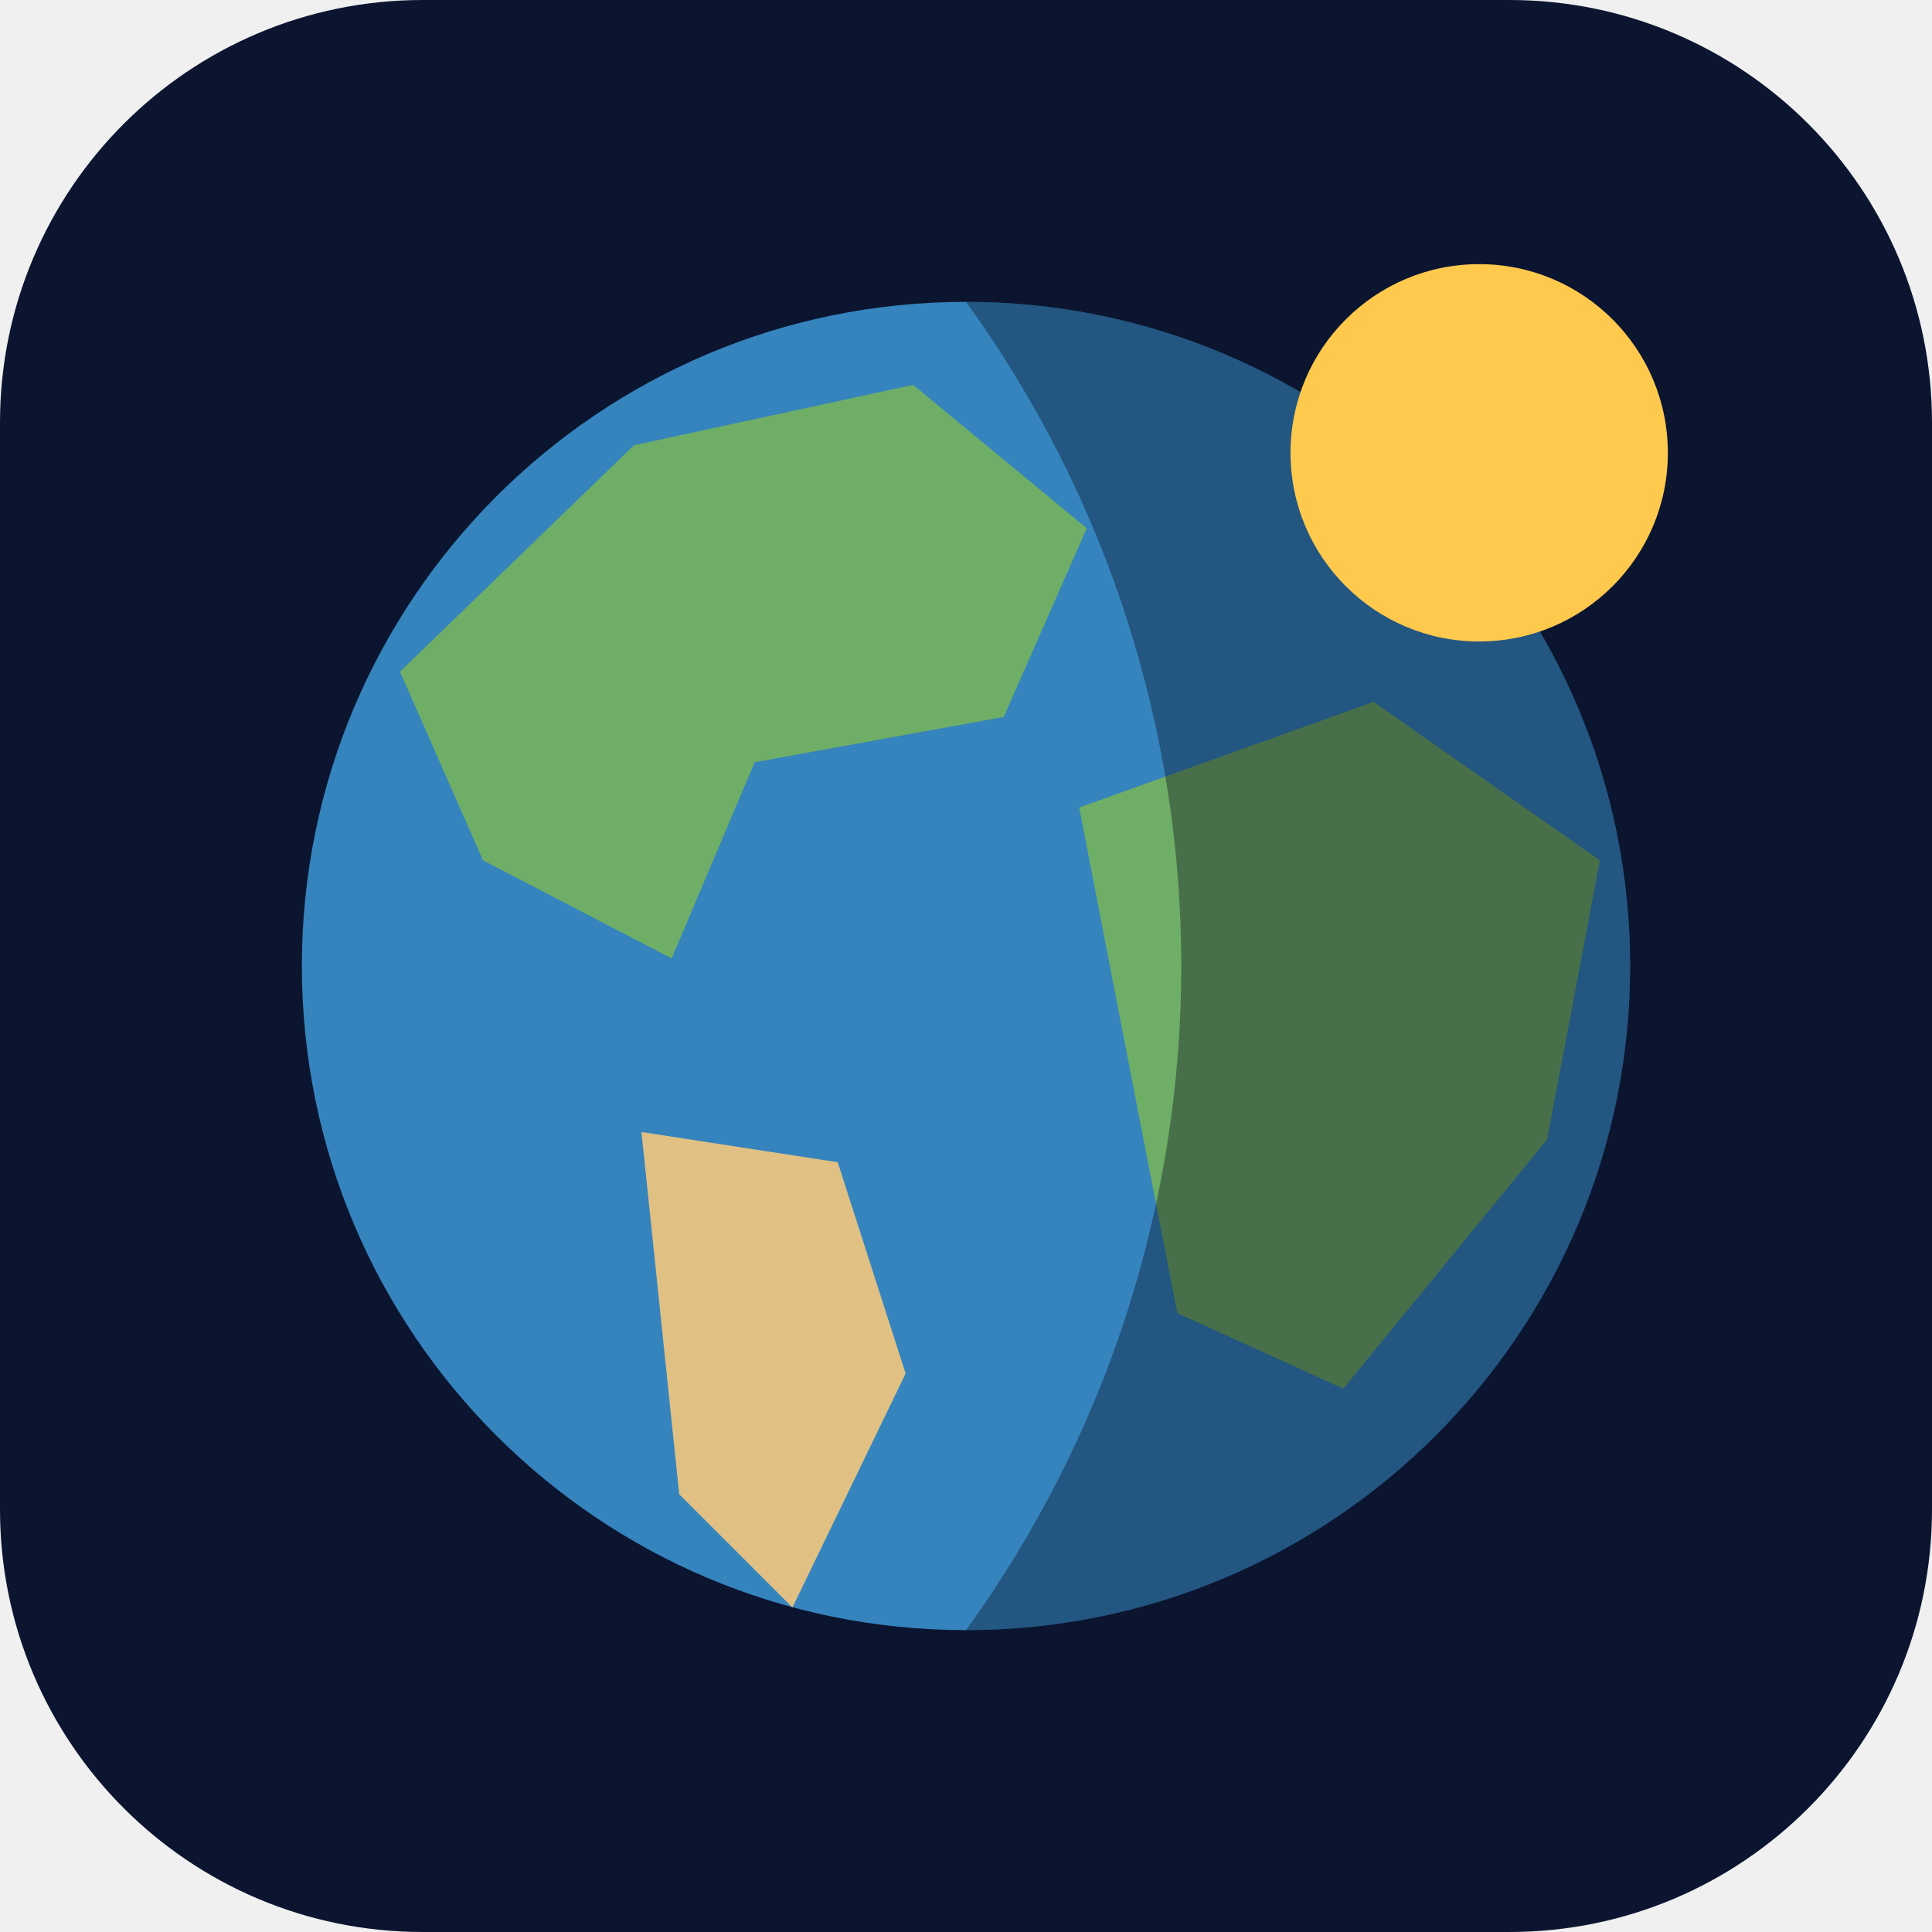
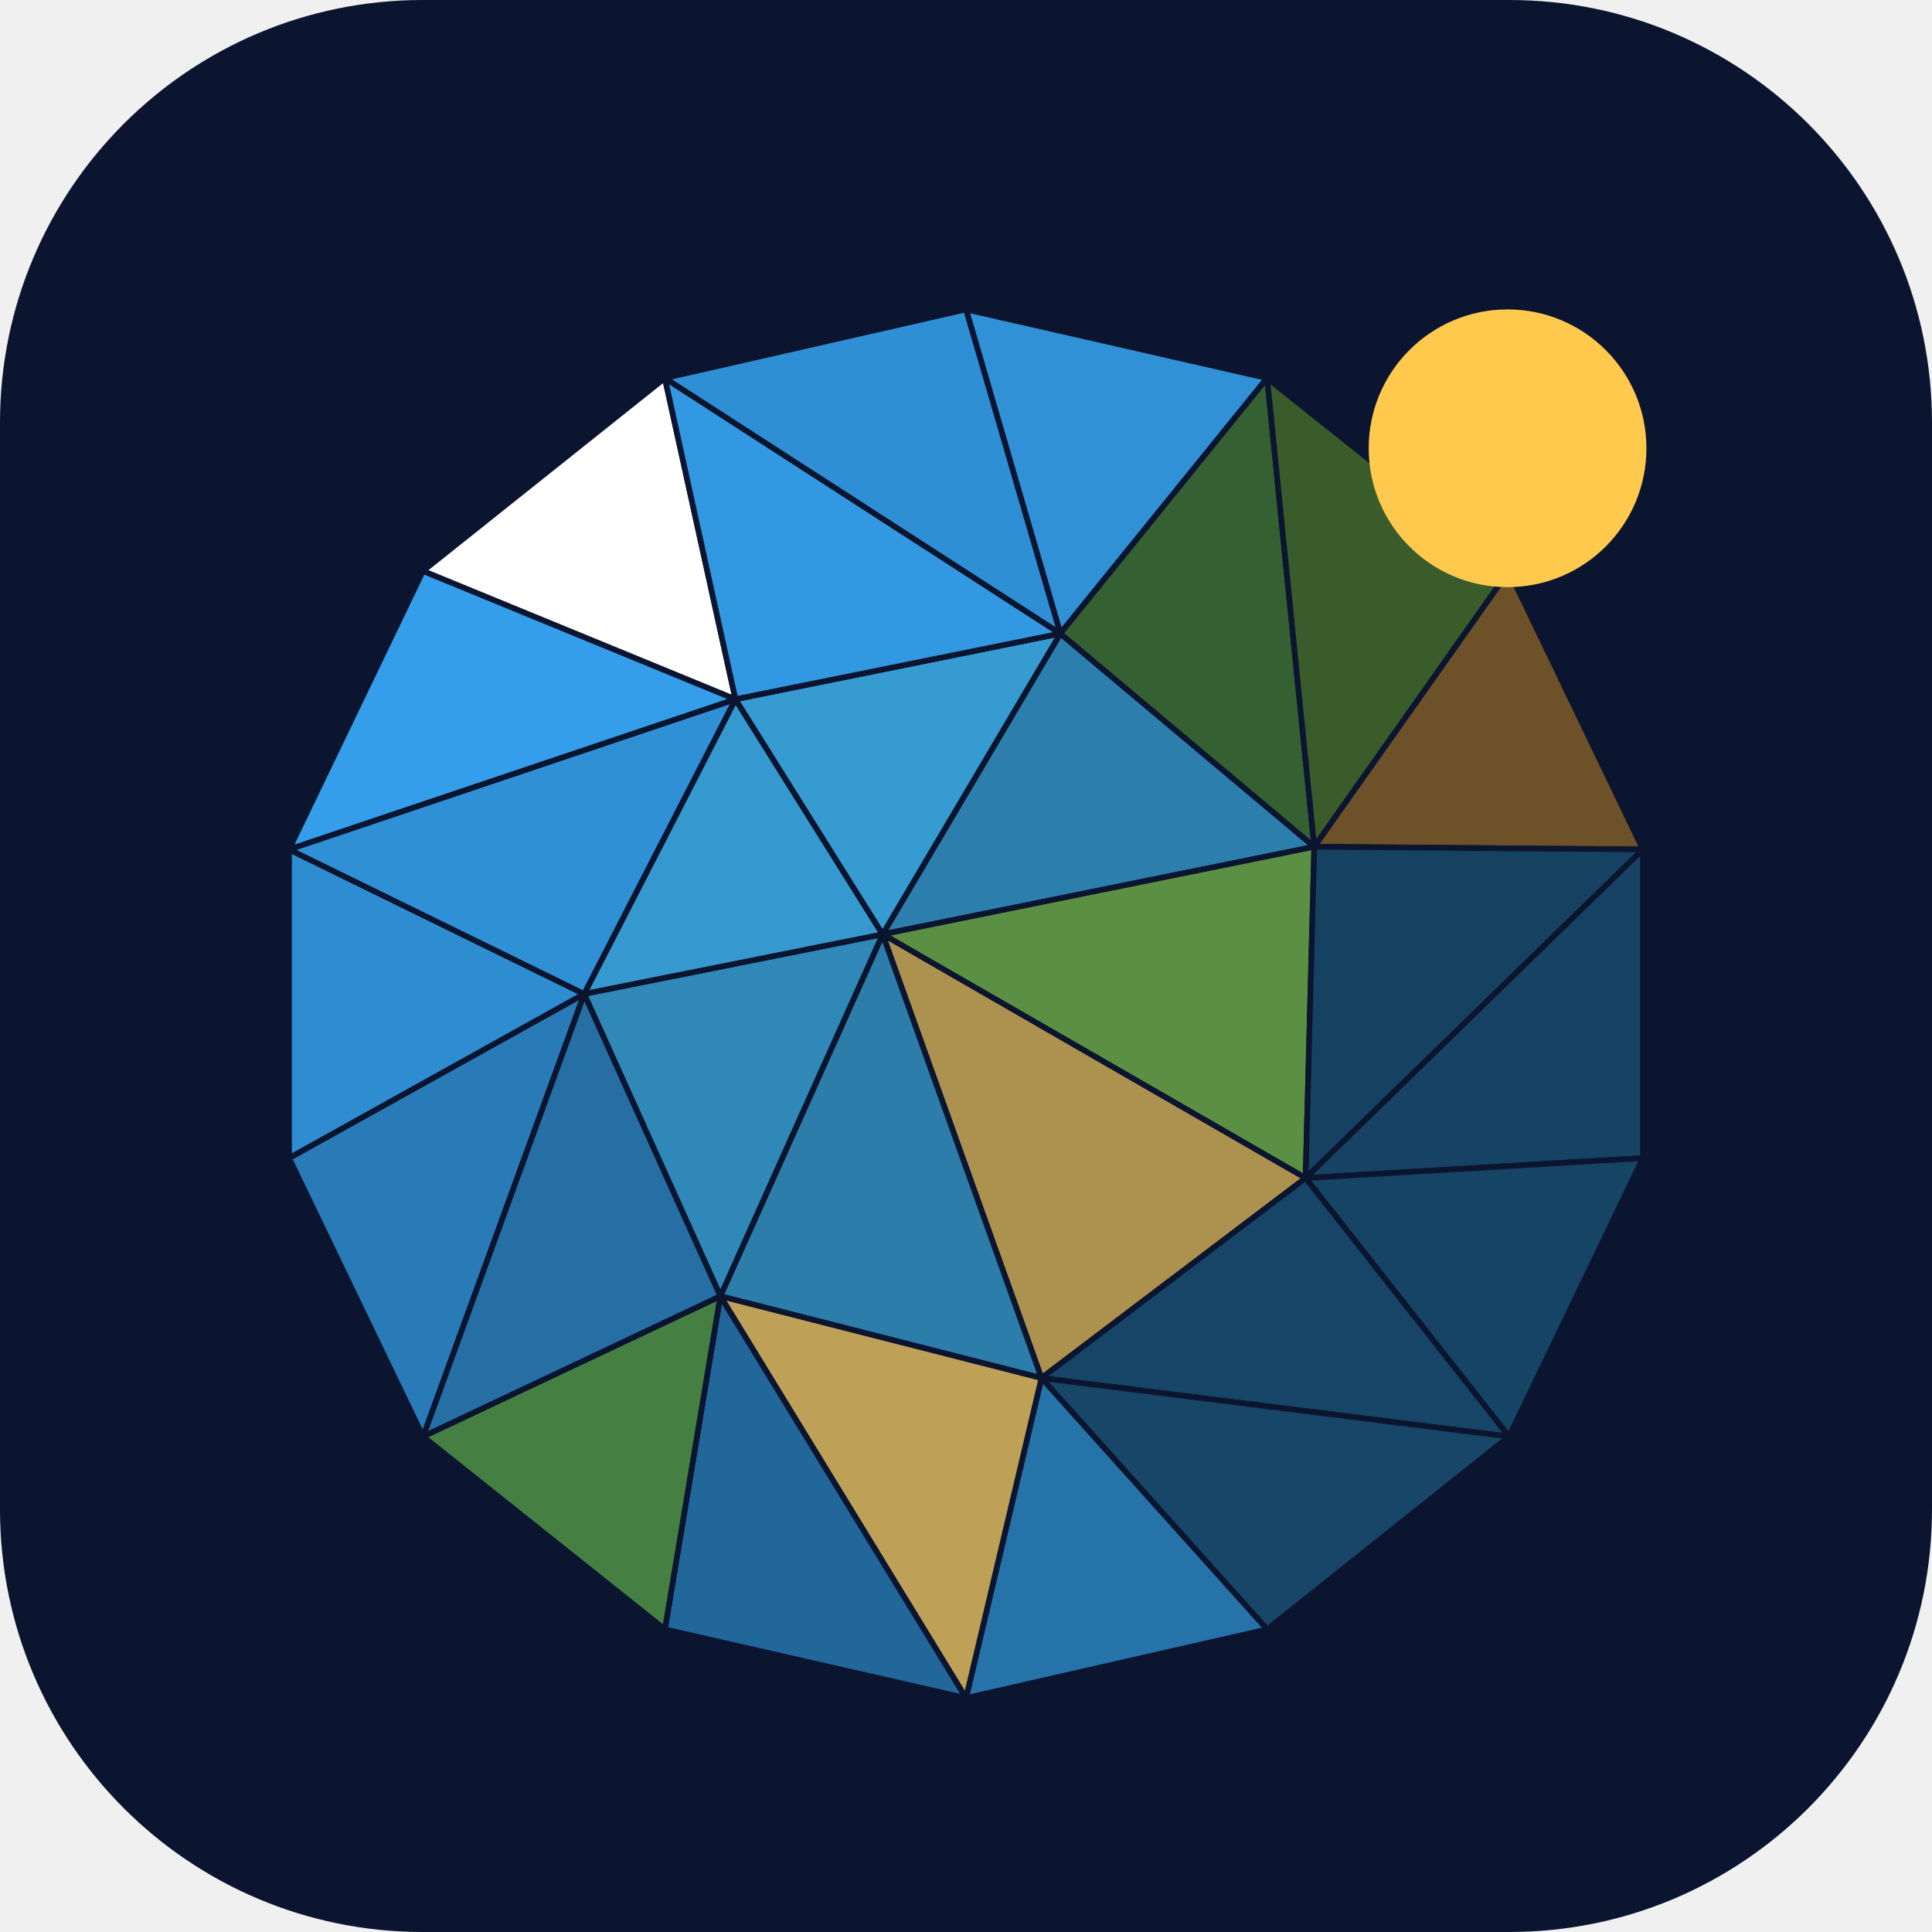
<svg xmlns="http://www.w3.org/2000/svg" viewBox="0 0 512 512">
  <rect width="512" height="512" rx="112" fill="#0b1530" />
-   <circle cx="256" cy="256" r="176" fill="#3584bd" />
-   <path d="M168 118l74-16 46 38-22 50-66 12-22 52-50-26-22-50z" fill="#6fae66" />
-   <path d="M286 214l78-28 60 42-14 74-54 66-44-20-14-72z" fill="#6fae66" />
-   <path d="M170 300l52 8 18 56-30 62-30-30z" fill="#e0c183" />
-   <path d="M256 80a176 176 0 0 1 0 352 300 300 0 0 0 0-352z" fill="#050a1c" opacity=".38" />
-   <circle cx="392" cy="120" r="50" fill="#ffc94d" />
+   <g stroke="#0b1530" stroke-width="1.5" stroke-linejoin="round">
+     <path d="M233.9 247.6L281.0 167.9L348.3 224.4Z" fill="#2c7fac" />
+     <path d="M233.9 247.6L348.3 224.4L346.0 312.2Z" fill="#5b8f43" />
+     <path d="M233.9 247.6L346.0 312.2L276.0 365.2Z" fill="#ad924f" />
+     <path d="M233.9 247.6L276.0 365.2L190.9 343.5Z" fill="#2c7da9" />
+     <path d="M233.9 247.6L190.9 343.5L154.8 263.4Z" fill="#3088b8" />
+     <path d="M233.9 247.6L154.8 263.4L194.9 185.3Z" fill="#3599cf" />
+     <path d="M233.9 247.6L194.9 185.3L281.0 167.9Z" fill="#369bd1" />
+     <path d="M281.0 167.9L256.0 82.0L335.8 100.2Z" fill="#3091d6" />
+     <path d="M281.0 167.9L335.8 100.2L348.3 224.4Z" fill="#356132" />
+     <path d="M348.3 224.4L335.8 100.2L399.9 151.3Z" fill="#3a5c2b" />
+     <path d="M348.3 224.4L399.9 151.3L435.4 225.1Z" fill="#6d5129" />
+     <path d="M348.3 224.4L435.4 225.1L346.0 312.2Z" fill="#164262" />
+     <path d="M346.0 312.2L435.4 225.1L435.4 306.9Z" fill="#164363" />
+     <path d="M346.0 312.2L435.4 306.9L399.9 380.7Z" fill="#164465" />
+     <path d="M346.0 312.2L399.9 380.7L276.0 365.2Z" fill="#174567" />
+     <path d="M276.0 365.2L399.9 380.7L335.8 431.8Z" fill="#174668" />
+     <path d="M276.0 365.2L335.8 431.8L256.0 450.0Z" fill="#2673aa" />
+     <path d="M276.0 365.2L256.0 450.0L190.9 343.5Z" fill="#bea056" />
+     <path d="M190.9 343.5L256.0 450.0L176.2 431.8Z" fill="#226799" />
+     <path d="M190.9 343.5L176.2 431.8L112.1 380.7Z" fill="#467f42" />
+     <path d="M190.9 343.5L112.1 380.7L154.8 263.4Z" fill="#256fa5" />
+     <path d="M154.8 263.4L112.1 380.7L76.6 306.9Z" fill="#297bb7" />
+     <path d="M154.8 263.4L76.6 306.9L76.6 225.1Z" fill="#2e8cd0" />
+     <path d="M154.8 263.4L76.6 225.1L194.9 185.3Z" fill="#2f90d5" />
+     <path d="M194.9 185.3L76.6 225.1L112.1 151.3Z" fill="#349eea" />
+     <path d="M194.9 185.3L112.1 151.3L176.2 100.2Z" fill="#ffffff" />
+     <path d="M194.9 185.3L176.2 100.2L281.0 167.9Z" fill="#3298e2" />
+     <path d="M281.0 167.9L176.2 100.2L256.0 82.0Z" fill="#2f8fd4" />
+   </g>
+   <circle cx="399.52" cy="118.8" r="36.8" fill="#ffc94d" />
</svg>
